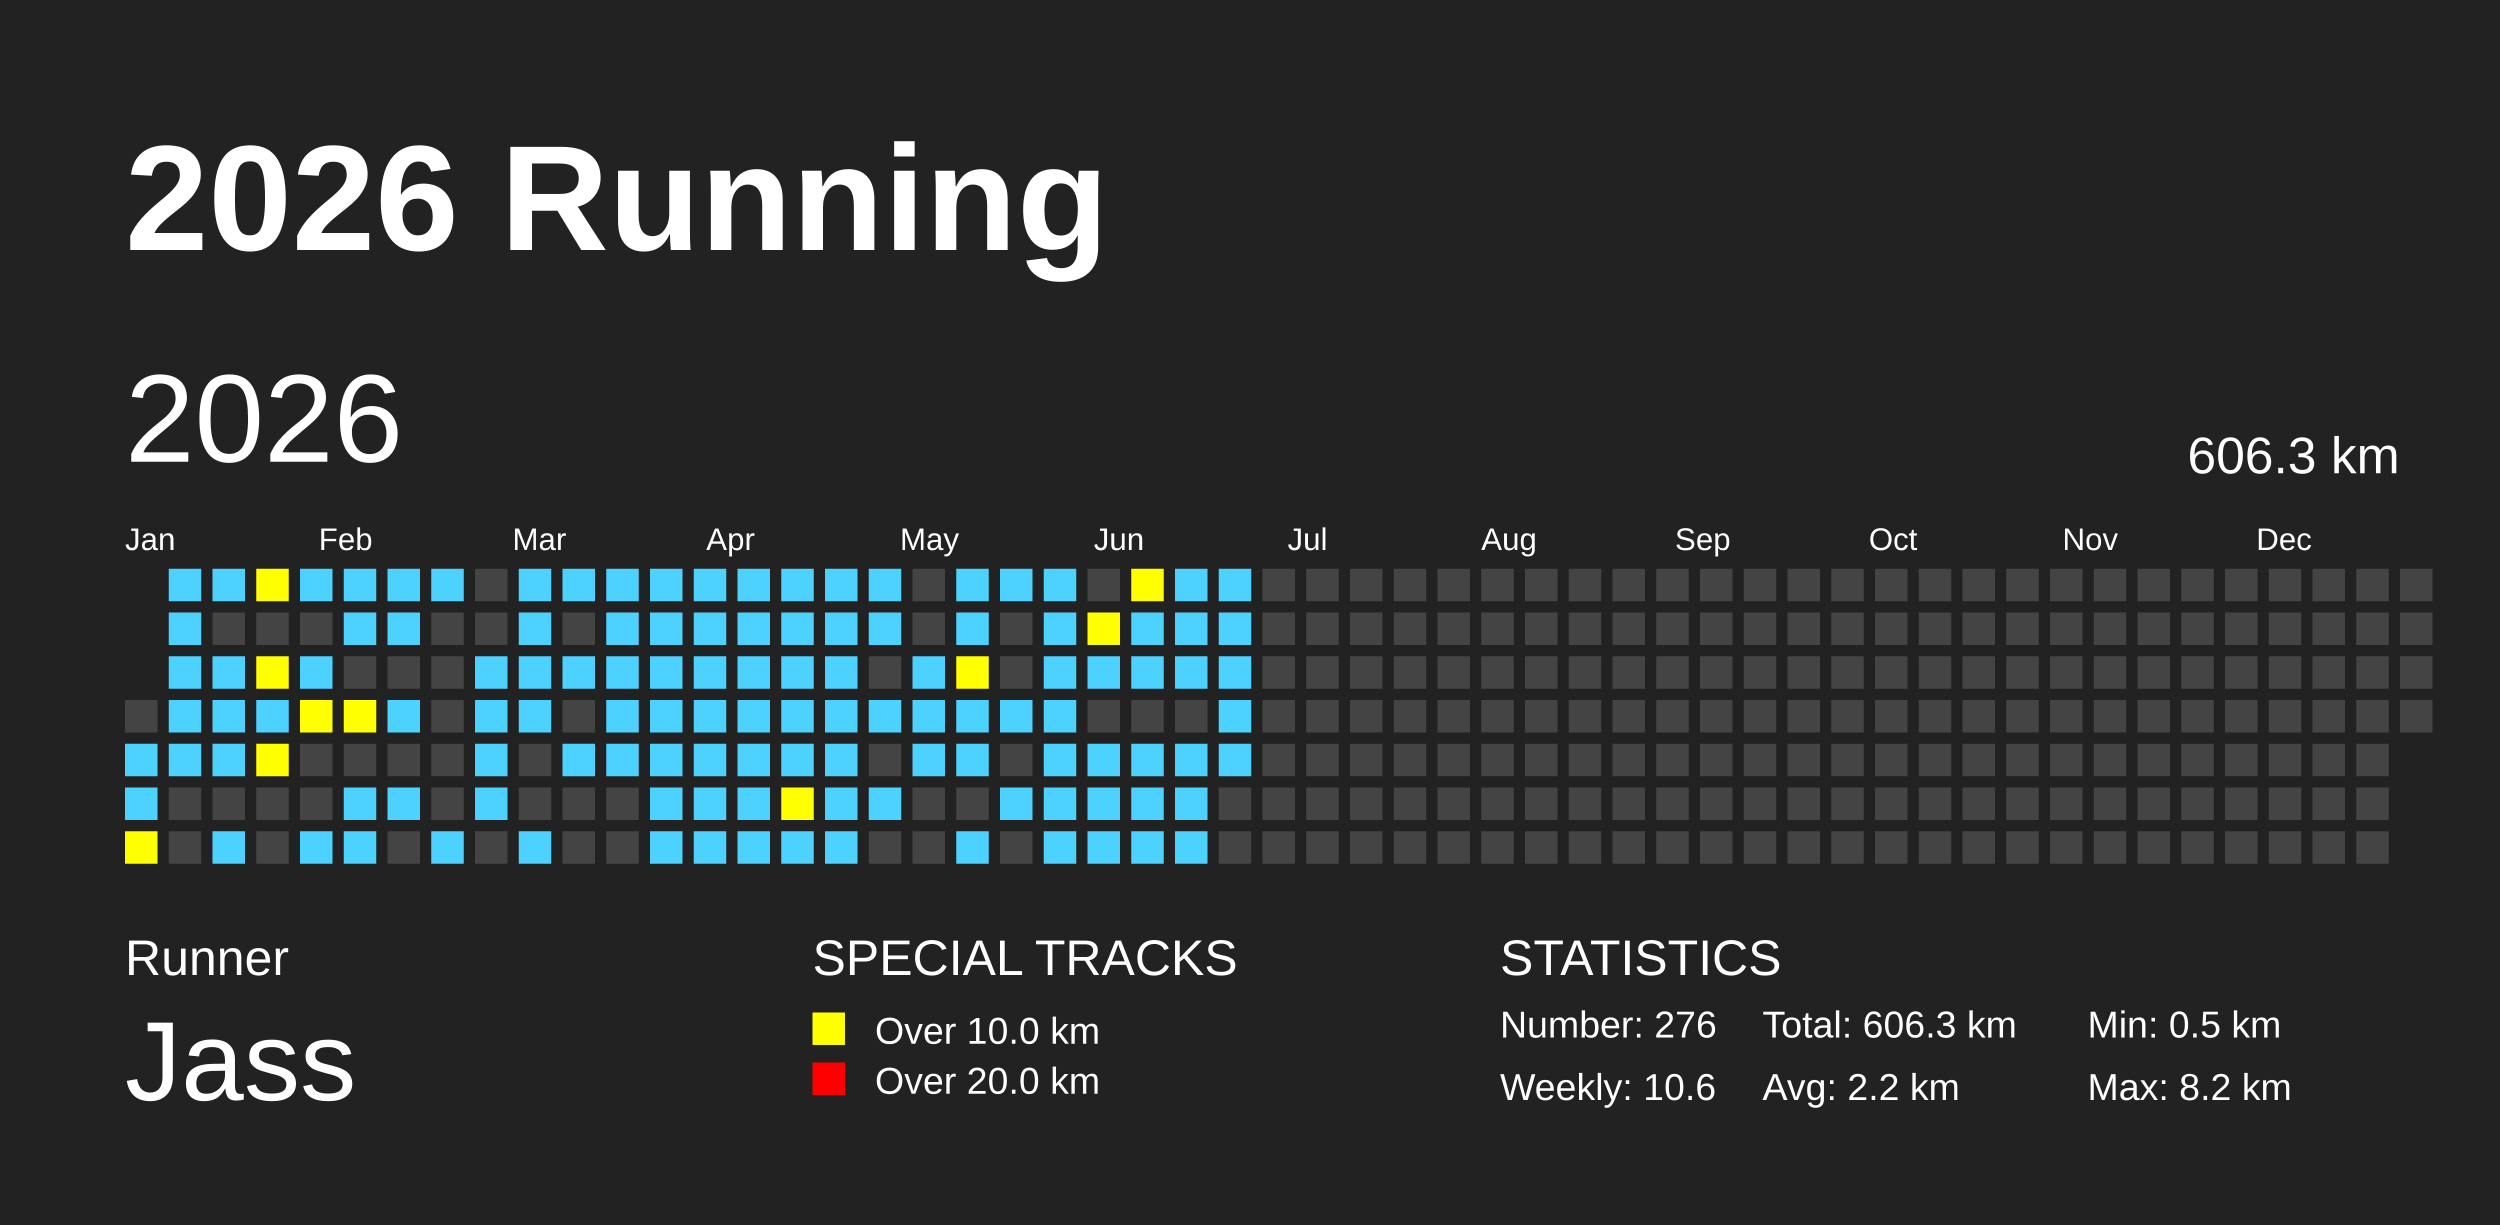
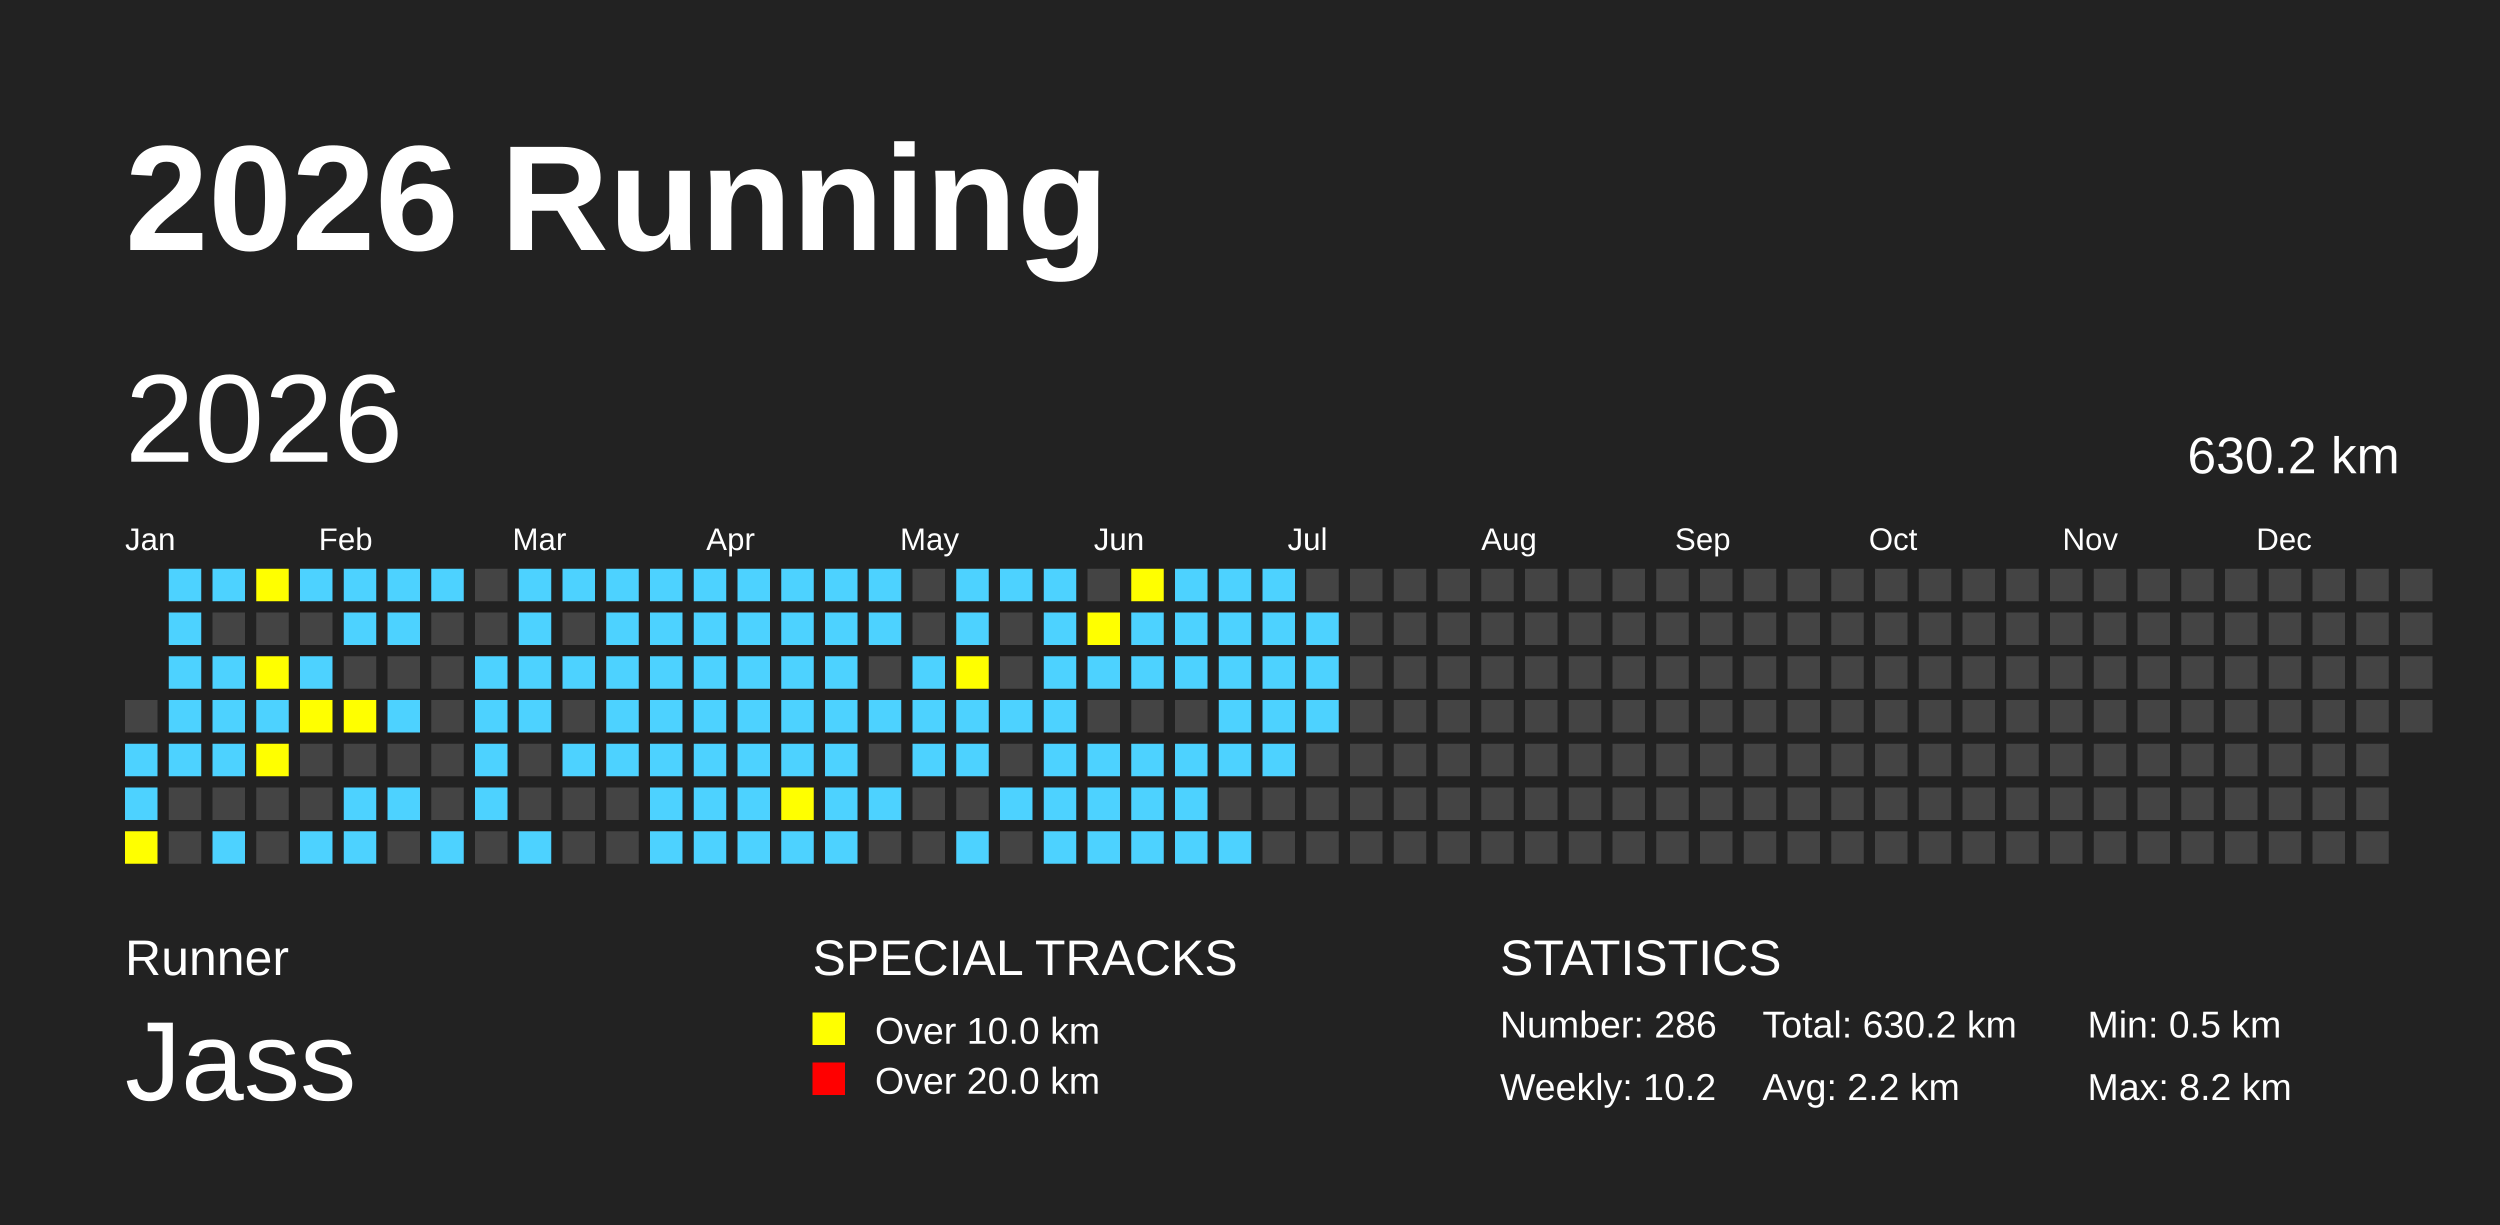
<svg xmlns="http://www.w3.org/2000/svg" baseProfile="full" height="98mm" version="1.1" viewBox="0,0,200,98" width="200mm">
  <defs />
  <rect fill="#222222" height="98" width="200" x="0" y="0" />
  <text fill="#FFFFFF" style="font-size:12px; font-family:Arial; font-weight:bold;" x="10" y="20">2026 Running</text>
  <text fill="#FFFFFF" style="font-size:4px; font-family:Arial" x="10" y="78">Runner</text>
  <text fill="#FFFFFF" style="font-size:9px; font-family:Arial" x="10" y="88">Jass</text>
  <text fill="#FFFFFF" style="font-size:4px; font-family:Arial" x="65" y="78">SPECIAL TRACKS</text>
  <rect fill="yellow" height="2.6" width="2.6" x="65" y="81" />
  <text fill="#FFFFFF" style="font-size:3px; font-family:Arial" x="70" y="83.5">Over 10.0 km</text>
  <rect fill="red" height="2.6" width="2.6" x="65" y="85" />
  <text fill="#FFFFFF" style="font-size:3px; font-family:Arial" x="70" y="87.5">Over 20.0 km</text>
  <text fill="#FFFFFF" style="font-size:4px; font-family:Arial" x="120" y="78">STATISTICS</text>
-   <text fill="#FFFFFF" style="font-size:3px; font-family:Arial" x="120" y="83">Number: 276</text>
-   <text fill="#FFFFFF" style="font-size:3px; font-family:Arial" x="120" y="88">Weekly: 10.6</text>
-   <text fill="#FFFFFF" style="font-size:3px; font-family:Arial" x="141" y="83">Total: 606.3 km</text>
+   <text fill="#FFFFFF" style="font-size:3px; font-family:Arial" x="120" y="83">Number: 286</text>
+   <text fill="#FFFFFF" style="font-size:3px; font-family:Arial" x="120" y="88">Weekly: 10.2</text>
+   <text fill="#FFFFFF" style="font-size:3px; font-family:Arial" x="141" y="83">Total: 630.2 km</text>
  <text fill="#FFFFFF" style="font-size:3px; font-family:Arial" x="141" y="88">Avg: 2.2 km</text>
  <text fill="#FFFFFF" style="font-size:3px; font-family:Arial" x="167" y="83">Min: 0.5 km</text>
  <text fill="#FFFFFF" style="font-size:3px; font-family:Arial" x="167" y="88">Max: 8.2 km</text>
  <text dominant-baseline="hanging" fill="#FFFFFF" style="font-size:10.0px; font-family:Arial;" x="10" y="30">2026</text>
-   <text dominant-baseline="hanging" fill="#FFFFFF" style="font-size:4.125px; font-family:Arial;" x="175" y="35">606.3 km</text>
+   <text dominant-baseline="hanging" fill="#FFFFFF" style="font-size:4.125px; font-family:Arial;" x="175" y="35">630.2 km</text>
  <text fill="#FFFFFF" style="font-size:2.5px; font-family:Arial" x="10.0" y="44">Jan</text>
  <text fill="#FFFFFF" style="font-size:2.5px; font-family:Arial" x="25.5" y="44">Feb</text>
  <text fill="#FFFFFF" style="font-size:2.5px; font-family:Arial" x="41.0" y="44">Mar</text>
  <text fill="#FFFFFF" style="font-size:2.5px; font-family:Arial" x="56.5" y="44">Apr</text>
  <text fill="#FFFFFF" style="font-size:2.5px; font-family:Arial" x="72.0" y="44">May</text>
  <text fill="#FFFFFF" style="font-size:2.5px; font-family:Arial" x="87.5" y="44">Jun</text>
  <text fill="#FFFFFF" style="font-size:2.5px; font-family:Arial" x="103.0" y="44">Jul</text>
  <text fill="#FFFFFF" style="font-size:2.5px; font-family:Arial" x="118.5" y="44">Aug</text>
  <text fill="#FFFFFF" style="font-size:2.5px; font-family:Arial" x="134.0" y="44">Sep</text>
  <text fill="#FFFFFF" style="font-size:2.5px; font-family:Arial" x="149.5" y="44">Oct</text>
  <text fill="#FFFFFF" style="font-size:2.5px; font-family:Arial" x="165.0" y="44">Nov</text>
  <text fill="#FFFFFF" style="font-size:2.5px; font-family:Arial" x="180.5" y="44">Dec</text>
  <rect fill="#444444" height="2.6" width="2.6" x="10.0" y="56.0" />
  <rect fill="#4DD2FF" height="2.6" width="2.6" x="10.0" y="59.5" />
  <rect fill="#4DD2FF" height="2.6" width="2.6" x="10.0" y="63.0" />
  <rect fill="yellow" height="2.6" width="2.6" x="10.0" y="66.5" />
  <rect fill="#4DD2FF" height="2.6" width="2.6" x="13.5" y="45.5" />
  <rect fill="#4DD2FF" height="2.6" width="2.6" x="13.5" y="49.0" />
  <rect fill="#4DD2FF" height="2.6" width="2.6" x="13.5" y="52.5" />
  <rect fill="#4DD2FF" height="2.6" width="2.6" x="13.5" y="56.0" />
  <rect fill="#4DD2FF" height="2.6" width="2.6" x="13.5" y="59.5" />
  <rect fill="#444444" height="2.6" width="2.6" x="13.5" y="63.0" />
  <rect fill="#444444" height="2.6" width="2.6" x="13.5" y="66.5" />
  <rect fill="#4DD2FF" height="2.6" width="2.6" x="17.0" y="45.5" />
  <rect fill="#444444" height="2.6" width="2.6" x="17.0" y="49.0" />
  <rect fill="#4DD2FF" height="2.6" width="2.6" x="17.0" y="52.5" />
  <rect fill="#4DD2FF" height="2.6" width="2.6" x="17.0" y="56.0" />
  <rect fill="#4DD2FF" height="2.6" width="2.6" x="17.0" y="59.5" />
  <rect fill="#444444" height="2.6" width="2.6" x="17.0" y="63.0" />
  <rect fill="#4DD2FF" height="2.6" width="2.6" x="17.0" y="66.5" />
  <rect fill="yellow" height="2.6" width="2.6" x="20.5" y="45.5" />
  <rect fill="#444444" height="2.6" width="2.6" x="20.5" y="49.0" />
  <rect fill="yellow" height="2.6" width="2.6" x="20.5" y="52.5" />
  <rect fill="#4DD2FF" height="2.6" width="2.6" x="20.5" y="56.0" />
  <rect fill="yellow" height="2.6" width="2.6" x="20.5" y="59.5" />
  <rect fill="#444444" height="2.6" width="2.6" x="20.5" y="63.0" />
  <rect fill="#444444" height="2.6" width="2.6" x="20.5" y="66.5" />
  <rect fill="#4DD2FF" height="2.6" width="2.6" x="24.0" y="45.5" />
  <rect fill="#444444" height="2.6" width="2.6" x="24.0" y="49.0" />
  <rect fill="#4DD2FF" height="2.6" width="2.6" x="24.0" y="52.5" />
  <rect fill="yellow" height="2.6" width="2.6" x="24.0" y="56.0" />
  <rect fill="#444444" height="2.6" width="2.6" x="24.0" y="59.5" />
  <rect fill="#444444" height="2.6" width="2.6" x="24.0" y="63.0" />
  <rect fill="#4DD2FF" height="2.6" width="2.6" x="24.0" y="66.5" />
  <rect fill="#4DD2FF" height="2.6" width="2.6" x="27.5" y="45.5" />
  <rect fill="#4DD2FF" height="2.6" width="2.6" x="27.5" y="49.0" />
  <rect fill="#444444" height="2.6" width="2.6" x="27.5" y="52.5" />
  <rect fill="yellow" height="2.6" width="2.6" x="27.5" y="56.0" />
  <rect fill="#444444" height="2.6" width="2.6" x="27.5" y="59.5" />
  <rect fill="#4DD2FF" height="2.6" width="2.6" x="27.5" y="63.0" />
  <rect fill="#4DD2FF" height="2.6" width="2.6" x="27.5" y="66.5" />
  <rect fill="#4DD2FF" height="2.6" width="2.6" x="31.0" y="45.5" />
  <rect fill="#4DD2FF" height="2.6" width="2.6" x="31.0" y="49.0" />
  <rect fill="#444444" height="2.6" width="2.6" x="31.0" y="52.5" />
  <rect fill="#4DD2FF" height="2.6" width="2.6" x="31.0" y="56.0" />
  <rect fill="#444444" height="2.6" width="2.6" x="31.0" y="59.5" />
  <rect fill="#4DD2FF" height="2.6" width="2.6" x="31.0" y="63.0" />
  <rect fill="#444444" height="2.6" width="2.6" x="31.0" y="66.5" />
  <rect fill="#4DD2FF" height="2.6" width="2.6" x="34.5" y="45.5" />
  <rect fill="#444444" height="2.6" width="2.6" x="34.5" y="49.0" />
  <rect fill="#444444" height="2.6" width="2.6" x="34.5" y="52.5" />
  <rect fill="#444444" height="2.6" width="2.6" x="34.5" y="56.0" />
  <rect fill="#444444" height="2.6" width="2.6" x="34.5" y="59.5" />
  <rect fill="#444444" height="2.6" width="2.6" x="34.5" y="63.0" />
  <rect fill="#4DD2FF" height="2.6" width="2.6" x="34.5" y="66.5" />
  <rect fill="#444444" height="2.6" width="2.6" x="38.0" y="45.5" />
  <rect fill="#444444" height="2.6" width="2.6" x="38.0" y="49.0" />
  <rect fill="#4DD2FF" height="2.6" width="2.6" x="38.0" y="52.5" />
  <rect fill="#4DD2FF" height="2.6" width="2.6" x="38.0" y="56.0" />
  <rect fill="#4DD2FF" height="2.6" width="2.6" x="38.0" y="59.5" />
  <rect fill="#4DD2FF" height="2.6" width="2.6" x="38.0" y="63.0" />
  <rect fill="#444444" height="2.6" width="2.6" x="38.0" y="66.5" />
  <rect fill="#4DD2FF" height="2.6" width="2.6" x="41.5" y="45.5" />
  <rect fill="#4DD2FF" height="2.6" width="2.6" x="41.5" y="49.0" />
  <rect fill="#4DD2FF" height="2.6" width="2.6" x="41.5" y="52.5" />
  <rect fill="#4DD2FF" height="2.6" width="2.6" x="41.5" y="56.0" />
  <rect fill="#444444" height="2.6" width="2.6" x="41.5" y="59.5" />
  <rect fill="#444444" height="2.6" width="2.6" x="41.5" y="63.0" />
  <rect fill="#4DD2FF" height="2.6" width="2.6" x="41.5" y="66.5" />
  <rect fill="#4DD2FF" height="2.6" width="2.6" x="45.0" y="45.5" />
  <rect fill="#444444" height="2.6" width="2.6" x="45.0" y="49.0" />
  <rect fill="#4DD2FF" height="2.6" width="2.6" x="45.0" y="52.5" />
  <rect fill="#444444" height="2.6" width="2.6" x="45.0" y="56.0" />
  <rect fill="#4DD2FF" height="2.6" width="2.6" x="45.0" y="59.5" />
  <rect fill="#444444" height="2.6" width="2.6" x="45.0" y="63.0" />
  <rect fill="#444444" height="2.6" width="2.6" x="45.0" y="66.5" />
  <rect fill="#4DD2FF" height="2.6" width="2.6" x="48.5" y="45.5" />
  <rect fill="#4DD2FF" height="2.6" width="2.6" x="48.5" y="49.0" />
  <rect fill="#4DD2FF" height="2.6" width="2.6" x="48.5" y="52.5" />
  <rect fill="#4DD2FF" height="2.6" width="2.6" x="48.5" y="56.0" />
  <rect fill="#4DD2FF" height="2.6" width="2.6" x="48.5" y="59.5" />
  <rect fill="#444444" height="2.6" width="2.6" x="48.5" y="63.0" />
  <rect fill="#444444" height="2.6" width="2.6" x="48.5" y="66.5" />
  <rect fill="#4DD2FF" height="2.6" width="2.6" x="52.0" y="45.5" />
  <rect fill="#4DD2FF" height="2.6" width="2.6" x="52.0" y="49.0" />
  <rect fill="#4DD2FF" height="2.6" width="2.6" x="52.0" y="52.5" />
  <rect fill="#4DD2FF" height="2.6" width="2.6" x="52.0" y="56.0" />
  <rect fill="#4DD2FF" height="2.6" width="2.6" x="52.0" y="59.5" />
  <rect fill="#4DD2FF" height="2.6" width="2.6" x="52.0" y="63.0" />
  <rect fill="#4DD2FF" height="2.6" width="2.6" x="52.0" y="66.5" />
  <rect fill="#4DD2FF" height="2.6" width="2.6" x="55.5" y="45.5" />
  <rect fill="#4DD2FF" height="2.6" width="2.6" x="55.5" y="49.0" />
  <rect fill="#4DD2FF" height="2.6" width="2.6" x="55.5" y="52.5" />
  <rect fill="#4DD2FF" height="2.6" width="2.6" x="55.5" y="56.0" />
  <rect fill="#4DD2FF" height="2.6" width="2.6" x="55.5" y="59.5" />
  <rect fill="#4DD2FF" height="2.6" width="2.6" x="55.5" y="63.0" />
  <rect fill="#4DD2FF" height="2.6" width="2.6" x="55.5" y="66.5" />
  <rect fill="#4DD2FF" height="2.6" width="2.6" x="59.0" y="45.5" />
  <rect fill="#4DD2FF" height="2.6" width="2.6" x="59.0" y="49.0" />
  <rect fill="#4DD2FF" height="2.6" width="2.6" x="59.0" y="52.5" />
  <rect fill="#4DD2FF" height="2.6" width="2.6" x="59.0" y="56.0" />
  <rect fill="#4DD2FF" height="2.6" width="2.6" x="59.0" y="59.5" />
  <rect fill="#4DD2FF" height="2.6" width="2.6" x="59.0" y="63.0" />
  <rect fill="#4DD2FF" height="2.6" width="2.6" x="59.0" y="66.5" />
  <rect fill="#4DD2FF" height="2.6" width="2.6" x="62.5" y="45.5" />
  <rect fill="#4DD2FF" height="2.6" width="2.6" x="62.5" y="49.0" />
  <rect fill="#4DD2FF" height="2.6" width="2.6" x="62.5" y="52.5" />
  <rect fill="#4DD2FF" height="2.6" width="2.6" x="62.5" y="56.0" />
  <rect fill="#4DD2FF" height="2.6" width="2.6" x="62.5" y="59.5" />
  <rect fill="yellow" height="2.6" width="2.6" x="62.5" y="63.0" />
  <rect fill="#4DD2FF" height="2.6" width="2.6" x="62.5" y="66.5" />
  <rect fill="#4DD2FF" height="2.6" width="2.6" x="66.0" y="45.5" />
  <rect fill="#4DD2FF" height="2.6" width="2.6" x="66.0" y="49.0" />
  <rect fill="#4DD2FF" height="2.6" width="2.6" x="66.0" y="52.5" />
  <rect fill="#4DD2FF" height="2.6" width="2.6" x="66.0" y="56.0" />
  <rect fill="#4DD2FF" height="2.6" width="2.6" x="66.0" y="59.5" />
  <rect fill="#4DD2FF" height="2.6" width="2.6" x="66.0" y="63.0" />
  <rect fill="#4DD2FF" height="2.6" width="2.6" x="66.0" y="66.5" />
  <rect fill="#4DD2FF" height="2.6" width="2.6" x="69.5" y="45.5" />
  <rect fill="#4DD2FF" height="2.6" width="2.6" x="69.5" y="49.0" />
  <rect fill="#444444" height="2.6" width="2.6" x="69.5" y="52.5" />
  <rect fill="#4DD2FF" height="2.6" width="2.6" x="69.5" y="56.0" />
  <rect fill="#444444" height="2.6" width="2.6" x="69.5" y="59.5" />
  <rect fill="#4DD2FF" height="2.6" width="2.6" x="69.5" y="63.0" />
  <rect fill="#444444" height="2.6" width="2.6" x="69.5" y="66.5" />
  <rect fill="#444444" height="2.6" width="2.6" x="73.0" y="45.5" />
  <rect fill="#444444" height="2.6" width="2.6" x="73.0" y="49.0" />
  <rect fill="#4DD2FF" height="2.6" width="2.6" x="73.0" y="52.5" />
  <rect fill="#4DD2FF" height="2.6" width="2.6" x="73.0" y="56.0" />
  <rect fill="#4DD2FF" height="2.6" width="2.6" x="73.0" y="59.5" />
  <rect fill="#444444" height="2.6" width="2.6" x="73.0" y="63.0" />
  <rect fill="#444444" height="2.6" width="2.6" x="73.0" y="66.5" />
  <rect fill="#4DD2FF" height="2.6" width="2.6" x="76.5" y="45.5" />
  <rect fill="#4DD2FF" height="2.6" width="2.6" x="76.5" y="49.0" />
  <rect fill="yellow" height="2.6" width="2.6" x="76.5" y="52.5" />
  <rect fill="#4DD2FF" height="2.6" width="2.6" x="76.5" y="56.0" />
  <rect fill="#4DD2FF" height="2.6" width="2.6" x="76.5" y="59.5" />
  <rect fill="#444444" height="2.6" width="2.6" x="76.5" y="63.0" />
  <rect fill="#4DD2FF" height="2.6" width="2.6" x="76.5" y="66.5" />
  <rect fill="#4DD2FF" height="2.6" width="2.6" x="80.0" y="45.5" />
  <rect fill="#444444" height="2.6" width="2.6" x="80.0" y="49.0" />
  <rect fill="#444444" height="2.6" width="2.6" x="80.0" y="52.5" />
  <rect fill="#4DD2FF" height="2.6" width="2.6" x="80.0" y="56.0" />
  <rect fill="#444444" height="2.6" width="2.6" x="80.0" y="59.5" />
  <rect fill="#4DD2FF" height="2.6" width="2.6" x="80.0" y="63.0" />
  <rect fill="#444444" height="2.6" width="2.6" x="80.0" y="66.5" />
  <rect fill="#4DD2FF" height="2.6" width="2.6" x="83.5" y="45.5" />
  <rect fill="#4DD2FF" height="2.6" width="2.6" x="83.5" y="49.0" />
  <rect fill="#4DD2FF" height="2.6" width="2.6" x="83.5" y="52.5" />
  <rect fill="#4DD2FF" height="2.6" width="2.6" x="83.5" y="56.0" />
  <rect fill="#4DD2FF" height="2.6" width="2.6" x="83.5" y="59.5" />
  <rect fill="#4DD2FF" height="2.6" width="2.6" x="83.5" y="63.0" />
  <rect fill="#4DD2FF" height="2.6" width="2.6" x="83.5" y="66.5" />
  <rect fill="#444444" height="2.6" width="2.6" x="87.0" y="45.5" />
  <rect fill="yellow" height="2.6" width="2.6" x="87.0" y="49.0" />
  <rect fill="#4DD2FF" height="2.6" width="2.6" x="87.0" y="52.5" />
  <rect fill="#444444" height="2.6" width="2.6" x="87.0" y="56.0" />
  <rect fill="#4DD2FF" height="2.6" width="2.6" x="87.0" y="59.5" />
  <rect fill="#4DD2FF" height="2.6" width="2.6" x="87.0" y="63.0" />
  <rect fill="#4DD2FF" height="2.6" width="2.6" x="87.0" y="66.5" />
  <rect fill="yellow" height="2.6" width="2.6" x="90.5" y="45.5" />
  <rect fill="#4DD2FF" height="2.6" width="2.6" x="90.5" y="49.0" />
  <rect fill="#4DD2FF" height="2.6" width="2.6" x="90.5" y="52.5" />
  <rect fill="#444444" height="2.6" width="2.6" x="90.5" y="56.0" />
  <rect fill="#4DD2FF" height="2.6" width="2.6" x="90.5" y="59.5" />
  <rect fill="#4DD2FF" height="2.6" width="2.6" x="90.5" y="63.0" />
  <rect fill="#4DD2FF" height="2.6" width="2.6" x="90.5" y="66.5" />
  <rect fill="#4DD2FF" height="2.6" width="2.6" x="94.0" y="45.5" />
  <rect fill="#4DD2FF" height="2.6" width="2.6" x="94.0" y="49.0" />
  <rect fill="#4DD2FF" height="2.6" width="2.6" x="94.0" y="52.5" />
  <rect fill="#444444" height="2.6" width="2.6" x="94.0" y="56.0" />
  <rect fill="#4DD2FF" height="2.6" width="2.6" x="94.0" y="59.5" />
  <rect fill="#4DD2FF" height="2.6" width="2.6" x="94.0" y="63.0" />
  <rect fill="#4DD2FF" height="2.6" width="2.6" x="94.0" y="66.5" />
  <rect fill="#4DD2FF" height="2.6" width="2.6" x="97.5" y="45.5" />
  <rect fill="#4DD2FF" height="2.6" width="2.6" x="97.5" y="49.0" />
  <rect fill="#4DD2FF" height="2.6" width="2.6" x="97.5" y="52.5" />
  <rect fill="#4DD2FF" height="2.6" width="2.6" x="97.5" y="56.0" />
  <rect fill="#4DD2FF" height="2.6" width="2.6" x="97.5" y="59.5" />
  <rect fill="#444444" height="2.6" width="2.6" x="97.5" y="63.0" />
-   <rect fill="#444444" height="2.6" width="2.6" x="97.5" y="66.5" />
-   <rect fill="#444444" height="2.6" width="2.6" x="101.0" y="45.5" />
-   <rect fill="#444444" height="2.6" width="2.6" x="101.0" y="49.0" />
-   <rect fill="#444444" height="2.6" width="2.6" x="101.0" y="52.5" />
-   <rect fill="#444444" height="2.6" width="2.6" x="101.0" y="56.0" />
-   <rect fill="#444444" height="2.6" width="2.6" x="101.0" y="59.5" />
+   <rect fill="#4DD2FF" height="2.6" width="2.6" x="97.5" y="66.5" />
+   <rect fill="#4DD2FF" height="2.6" width="2.6" x="101.0" y="45.5" />
+   <rect fill="#4DD2FF" height="2.6" width="2.6" x="101.0" y="49.0" />
+   <rect fill="#4DD2FF" height="2.6" width="2.6" x="101.0" y="52.5" />
+   <rect fill="#4DD2FF" height="2.6" width="2.6" x="101.0" y="56.0" />
+   <rect fill="#4DD2FF" height="2.6" width="2.6" x="101.0" y="59.5" />
  <rect fill="#444444" height="2.6" width="2.6" x="101.0" y="63.0" />
  <rect fill="#444444" height="2.6" width="2.6" x="101.0" y="66.5" />
  <rect fill="#444444" height="2.6" width="2.6" x="104.5" y="45.5" />
-   <rect fill="#444444" height="2.6" width="2.6" x="104.5" y="49.0" />
-   <rect fill="#444444" height="2.6" width="2.6" x="104.5" y="52.5" />
-   <rect fill="#444444" height="2.6" width="2.6" x="104.5" y="56.0" />
+   <rect fill="#4DD2FF" height="2.6" width="2.6" x="104.5" y="49.0" />
+   <rect fill="#4DD2FF" height="2.6" width="2.6" x="104.5" y="52.5" />
+   <rect fill="#4DD2FF" height="2.6" width="2.6" x="104.5" y="56.0" />
  <rect fill="#444444" height="2.6" width="2.6" x="104.5" y="59.5" />
  <rect fill="#444444" height="2.6" width="2.6" x="104.5" y="63.0" />
  <rect fill="#444444" height="2.6" width="2.6" x="104.5" y="66.5" />
  <rect fill="#444444" height="2.6" width="2.6" x="108.0" y="45.5" />
  <rect fill="#444444" height="2.6" width="2.6" x="108.0" y="49.0" />
  <rect fill="#444444" height="2.6" width="2.6" x="108.0" y="52.5" />
  <rect fill="#444444" height="2.6" width="2.6" x="108.0" y="56.0" />
  <rect fill="#444444" height="2.6" width="2.6" x="108.0" y="59.5" />
  <rect fill="#444444" height="2.6" width="2.6" x="108.0" y="63.0" />
  <rect fill="#444444" height="2.6" width="2.6" x="108.0" y="66.5" />
  <rect fill="#444444" height="2.6" width="2.6" x="111.5" y="45.5" />
  <rect fill="#444444" height="2.6" width="2.6" x="111.5" y="49.0" />
  <rect fill="#444444" height="2.6" width="2.6" x="111.5" y="52.5" />
  <rect fill="#444444" height="2.6" width="2.6" x="111.5" y="56.0" />
  <rect fill="#444444" height="2.6" width="2.6" x="111.5" y="59.5" />
  <rect fill="#444444" height="2.6" width="2.6" x="111.5" y="63.0" />
  <rect fill="#444444" height="2.6" width="2.6" x="111.5" y="66.5" />
  <rect fill="#444444" height="2.6" width="2.6" x="115.0" y="45.5" />
  <rect fill="#444444" height="2.6" width="2.6" x="115.0" y="49.0" />
  <rect fill="#444444" height="2.6" width="2.6" x="115.0" y="52.5" />
  <rect fill="#444444" height="2.6" width="2.6" x="115.0" y="56.0" />
  <rect fill="#444444" height="2.6" width="2.6" x="115.0" y="59.5" />
  <rect fill="#444444" height="2.6" width="2.6" x="115.0" y="63.0" />
  <rect fill="#444444" height="2.6" width="2.6" x="115.0" y="66.5" />
  <rect fill="#444444" height="2.6" width="2.6" x="118.5" y="45.5" />
  <rect fill="#444444" height="2.6" width="2.6" x="118.5" y="49.0" />
  <rect fill="#444444" height="2.6" width="2.6" x="118.5" y="52.5" />
  <rect fill="#444444" height="2.6" width="2.6" x="118.5" y="56.0" />
  <rect fill="#444444" height="2.6" width="2.6" x="118.5" y="59.5" />
  <rect fill="#444444" height="2.6" width="2.6" x="118.5" y="63.0" />
  <rect fill="#444444" height="2.6" width="2.6" x="118.5" y="66.5" />
  <rect fill="#444444" height="2.6" width="2.6" x="122.0" y="45.5" />
  <rect fill="#444444" height="2.6" width="2.6" x="122.0" y="49.0" />
  <rect fill="#444444" height="2.6" width="2.6" x="122.0" y="52.5" />
  <rect fill="#444444" height="2.6" width="2.6" x="122.0" y="56.0" />
  <rect fill="#444444" height="2.6" width="2.6" x="122.0" y="59.5" />
  <rect fill="#444444" height="2.6" width="2.6" x="122.0" y="63.0" />
  <rect fill="#444444" height="2.6" width="2.6" x="122.0" y="66.5" />
  <rect fill="#444444" height="2.6" width="2.6" x="125.5" y="45.5" />
  <rect fill="#444444" height="2.6" width="2.6" x="125.5" y="49.0" />
  <rect fill="#444444" height="2.6" width="2.6" x="125.5" y="52.5" />
  <rect fill="#444444" height="2.6" width="2.6" x="125.5" y="56.0" />
  <rect fill="#444444" height="2.6" width="2.6" x="125.5" y="59.5" />
  <rect fill="#444444" height="2.6" width="2.6" x="125.5" y="63.0" />
  <rect fill="#444444" height="2.6" width="2.6" x="125.5" y="66.5" />
  <rect fill="#444444" height="2.6" width="2.6" x="129.0" y="45.5" />
  <rect fill="#444444" height="2.6" width="2.6" x="129.0" y="49.0" />
  <rect fill="#444444" height="2.6" width="2.6" x="129.0" y="52.5" />
  <rect fill="#444444" height="2.6" width="2.6" x="129.0" y="56.0" />
  <rect fill="#444444" height="2.6" width="2.6" x="129.0" y="59.5" />
  <rect fill="#444444" height="2.6" width="2.6" x="129.0" y="63.0" />
  <rect fill="#444444" height="2.6" width="2.6" x="129.0" y="66.5" />
  <rect fill="#444444" height="2.6" width="2.6" x="132.5" y="45.5" />
  <rect fill="#444444" height="2.6" width="2.6" x="132.5" y="49.0" />
  <rect fill="#444444" height="2.6" width="2.6" x="132.5" y="52.5" />
  <rect fill="#444444" height="2.6" width="2.6" x="132.5" y="56.0" />
  <rect fill="#444444" height="2.6" width="2.6" x="132.5" y="59.5" />
  <rect fill="#444444" height="2.6" width="2.6" x="132.5" y="63.0" />
  <rect fill="#444444" height="2.6" width="2.6" x="132.5" y="66.5" />
  <rect fill="#444444" height="2.6" width="2.6" x="136.0" y="45.5" />
  <rect fill="#444444" height="2.6" width="2.6" x="136.0" y="49.0" />
  <rect fill="#444444" height="2.6" width="2.6" x="136.0" y="52.5" />
  <rect fill="#444444" height="2.6" width="2.6" x="136.0" y="56.0" />
  <rect fill="#444444" height="2.6" width="2.6" x="136.0" y="59.5" />
  <rect fill="#444444" height="2.6" width="2.6" x="136.0" y="63.0" />
  <rect fill="#444444" height="2.6" width="2.6" x="136.0" y="66.5" />
  <rect fill="#444444" height="2.6" width="2.6" x="139.5" y="45.5" />
  <rect fill="#444444" height="2.6" width="2.6" x="139.5" y="49.0" />
  <rect fill="#444444" height="2.6" width="2.6" x="139.5" y="52.5" />
  <rect fill="#444444" height="2.6" width="2.6" x="139.5" y="56.0" />
  <rect fill="#444444" height="2.6" width="2.6" x="139.5" y="59.5" />
  <rect fill="#444444" height="2.6" width="2.6" x="139.5" y="63.0" />
  <rect fill="#444444" height="2.6" width="2.6" x="139.5" y="66.5" />
  <rect fill="#444444" height="2.6" width="2.6" x="143.0" y="45.5" />
  <rect fill="#444444" height="2.6" width="2.6" x="143.0" y="49.0" />
  <rect fill="#444444" height="2.6" width="2.6" x="143.0" y="52.5" />
  <rect fill="#444444" height="2.6" width="2.6" x="143.0" y="56.0" />
  <rect fill="#444444" height="2.6" width="2.6" x="143.0" y="59.5" />
  <rect fill="#444444" height="2.6" width="2.6" x="143.0" y="63.0" />
  <rect fill="#444444" height="2.6" width="2.6" x="143.0" y="66.5" />
  <rect fill="#444444" height="2.6" width="2.6" x="146.5" y="45.5" />
  <rect fill="#444444" height="2.6" width="2.6" x="146.5" y="49.0" />
  <rect fill="#444444" height="2.6" width="2.6" x="146.5" y="52.5" />
  <rect fill="#444444" height="2.6" width="2.6" x="146.5" y="56.0" />
  <rect fill="#444444" height="2.6" width="2.6" x="146.5" y="59.5" />
  <rect fill="#444444" height="2.6" width="2.6" x="146.5" y="63.0" />
  <rect fill="#444444" height="2.6" width="2.6" x="146.5" y="66.5" />
  <rect fill="#444444" height="2.6" width="2.6" x="150.0" y="45.5" />
  <rect fill="#444444" height="2.6" width="2.6" x="150.0" y="49.0" />
  <rect fill="#444444" height="2.6" width="2.6" x="150.0" y="52.5" />
  <rect fill="#444444" height="2.6" width="2.6" x="150.0" y="56.0" />
  <rect fill="#444444" height="2.6" width="2.6" x="150.0" y="59.5" />
  <rect fill="#444444" height="2.6" width="2.6" x="150.0" y="63.0" />
  <rect fill="#444444" height="2.6" width="2.6" x="150.0" y="66.5" />
  <rect fill="#444444" height="2.6" width="2.6" x="153.5" y="45.5" />
  <rect fill="#444444" height="2.6" width="2.6" x="153.5" y="49.0" />
  <rect fill="#444444" height="2.6" width="2.6" x="153.5" y="52.5" />
  <rect fill="#444444" height="2.6" width="2.6" x="153.5" y="56.0" />
  <rect fill="#444444" height="2.6" width="2.6" x="153.5" y="59.5" />
  <rect fill="#444444" height="2.6" width="2.6" x="153.5" y="63.0" />
  <rect fill="#444444" height="2.6" width="2.6" x="153.5" y="66.5" />
  <rect fill="#444444" height="2.6" width="2.6" x="157.0" y="45.5" />
  <rect fill="#444444" height="2.6" width="2.6" x="157.0" y="49.0" />
  <rect fill="#444444" height="2.6" width="2.6" x="157.0" y="52.5" />
  <rect fill="#444444" height="2.6" width="2.6" x="157.0" y="56.0" />
  <rect fill="#444444" height="2.6" width="2.6" x="157.0" y="59.5" />
  <rect fill="#444444" height="2.6" width="2.6" x="157.0" y="63.0" />
  <rect fill="#444444" height="2.6" width="2.6" x="157.0" y="66.5" />
  <rect fill="#444444" height="2.6" width="2.6" x="160.5" y="45.5" />
  <rect fill="#444444" height="2.6" width="2.6" x="160.5" y="49.0" />
  <rect fill="#444444" height="2.6" width="2.6" x="160.5" y="52.5" />
  <rect fill="#444444" height="2.6" width="2.6" x="160.5" y="56.0" />
  <rect fill="#444444" height="2.6" width="2.6" x="160.5" y="59.5" />
  <rect fill="#444444" height="2.6" width="2.6" x="160.5" y="63.0" />
  <rect fill="#444444" height="2.6" width="2.6" x="160.5" y="66.5" />
  <rect fill="#444444" height="2.6" width="2.6" x="164.0" y="45.5" />
  <rect fill="#444444" height="2.6" width="2.6" x="164.0" y="49.0" />
  <rect fill="#444444" height="2.6" width="2.6" x="164.0" y="52.5" />
  <rect fill="#444444" height="2.6" width="2.6" x="164.0" y="56.0" />
  <rect fill="#444444" height="2.6" width="2.6" x="164.0" y="59.5" />
  <rect fill="#444444" height="2.6" width="2.6" x="164.0" y="63.0" />
  <rect fill="#444444" height="2.6" width="2.6" x="164.0" y="66.5" />
  <rect fill="#444444" height="2.6" width="2.6" x="167.5" y="45.5" />
  <rect fill="#444444" height="2.6" width="2.6" x="167.5" y="49.0" />
  <rect fill="#444444" height="2.6" width="2.6" x="167.5" y="52.5" />
  <rect fill="#444444" height="2.6" width="2.6" x="167.5" y="56.0" />
  <rect fill="#444444" height="2.6" width="2.6" x="167.5" y="59.5" />
  <rect fill="#444444" height="2.6" width="2.6" x="167.5" y="63.0" />
  <rect fill="#444444" height="2.6" width="2.6" x="167.5" y="66.5" />
  <rect fill="#444444" height="2.6" width="2.6" x="171.0" y="45.5" />
  <rect fill="#444444" height="2.6" width="2.6" x="171.0" y="49.0" />
  <rect fill="#444444" height="2.6" width="2.6" x="171.0" y="52.5" />
  <rect fill="#444444" height="2.6" width="2.6" x="171.0" y="56.0" />
  <rect fill="#444444" height="2.6" width="2.6" x="171.0" y="59.5" />
  <rect fill="#444444" height="2.6" width="2.6" x="171.0" y="63.0" />
  <rect fill="#444444" height="2.6" width="2.6" x="171.0" y="66.5" />
  <rect fill="#444444" height="2.6" width="2.6" x="174.5" y="45.5" />
  <rect fill="#444444" height="2.6" width="2.6" x="174.5" y="49.0" />
  <rect fill="#444444" height="2.6" width="2.6" x="174.5" y="52.5" />
  <rect fill="#444444" height="2.6" width="2.6" x="174.5" y="56.0" />
  <rect fill="#444444" height="2.6" width="2.6" x="174.5" y="59.5" />
  <rect fill="#444444" height="2.6" width="2.6" x="174.5" y="63.0" />
  <rect fill="#444444" height="2.6" width="2.6" x="174.5" y="66.5" />
  <rect fill="#444444" height="2.6" width="2.6" x="178.0" y="45.5" />
  <rect fill="#444444" height="2.6" width="2.6" x="178.0" y="49.0" />
  <rect fill="#444444" height="2.6" width="2.6" x="178.0" y="52.5" />
  <rect fill="#444444" height="2.6" width="2.6" x="178.0" y="56.0" />
  <rect fill="#444444" height="2.6" width="2.6" x="178.0" y="59.5" />
  <rect fill="#444444" height="2.6" width="2.6" x="178.0" y="63.0" />
  <rect fill="#444444" height="2.6" width="2.6" x="178.0" y="66.5" />
  <rect fill="#444444" height="2.6" width="2.6" x="181.5" y="45.5" />
  <rect fill="#444444" height="2.6" width="2.6" x="181.5" y="49.0" />
  <rect fill="#444444" height="2.6" width="2.6" x="181.5" y="52.5" />
  <rect fill="#444444" height="2.6" width="2.6" x="181.5" y="56.0" />
  <rect fill="#444444" height="2.6" width="2.6" x="181.5" y="59.5" />
  <rect fill="#444444" height="2.6" width="2.6" x="181.5" y="63.0" />
  <rect fill="#444444" height="2.6" width="2.6" x="181.5" y="66.5" />
  <rect fill="#444444" height="2.6" width="2.6" x="185.0" y="45.5" />
  <rect fill="#444444" height="2.6" width="2.6" x="185.0" y="49.0" />
  <rect fill="#444444" height="2.6" width="2.6" x="185.0" y="52.5" />
  <rect fill="#444444" height="2.6" width="2.6" x="185.0" y="56.0" />
  <rect fill="#444444" height="2.6" width="2.6" x="185.0" y="59.5" />
  <rect fill="#444444" height="2.6" width="2.6" x="185.0" y="63.0" />
  <rect fill="#444444" height="2.6" width="2.6" x="185.0" y="66.5" />
  <rect fill="#444444" height="2.6" width="2.6" x="188.5" y="45.5" />
  <rect fill="#444444" height="2.6" width="2.6" x="188.5" y="49.0" />
  <rect fill="#444444" height="2.6" width="2.6" x="188.5" y="52.5" />
  <rect fill="#444444" height="2.6" width="2.6" x="188.5" y="56.0" />
  <rect fill="#444444" height="2.6" width="2.6" x="188.5" y="59.5" />
  <rect fill="#444444" height="2.6" width="2.6" x="188.5" y="63.0" />
  <rect fill="#444444" height="2.6" width="2.6" x="188.5" y="66.5" />
  <rect fill="#444444" height="2.6" width="2.6" x="192.0" y="45.5" />
  <rect fill="#444444" height="2.6" width="2.6" x="192.0" y="49.0" />
  <rect fill="#444444" height="2.6" width="2.6" x="192.0" y="52.5" />
  <rect fill="#444444" height="2.6" width="2.6" x="192.0" y="56.0" />
</svg>
